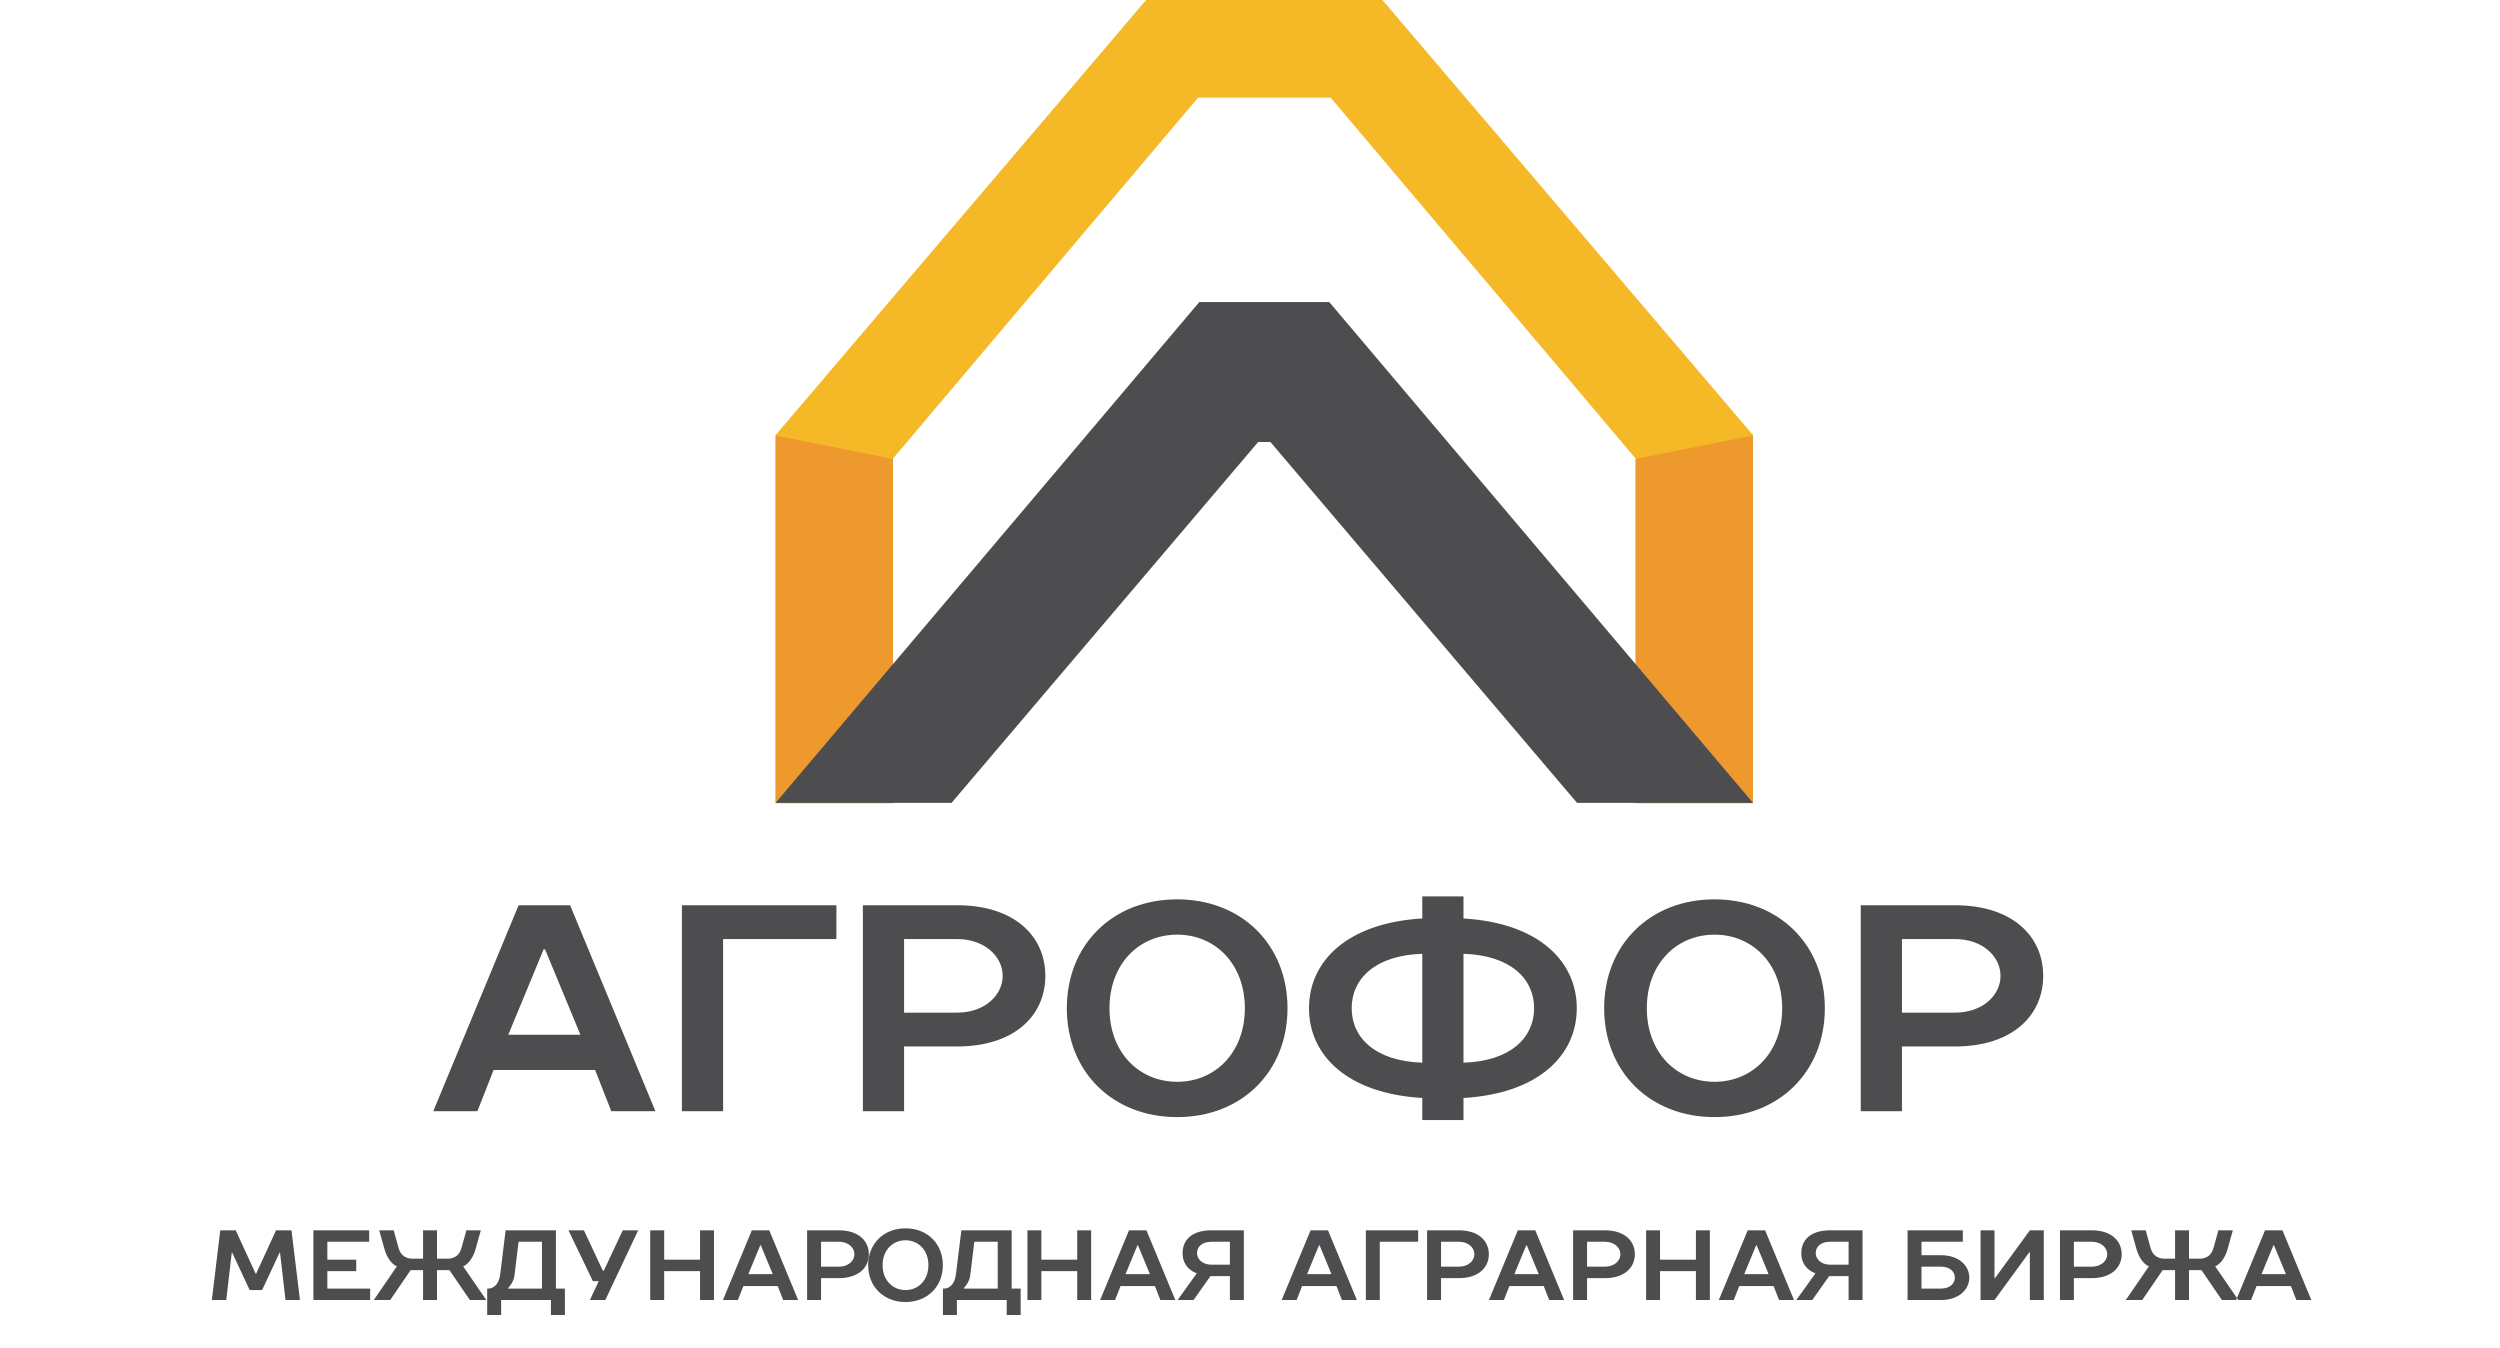
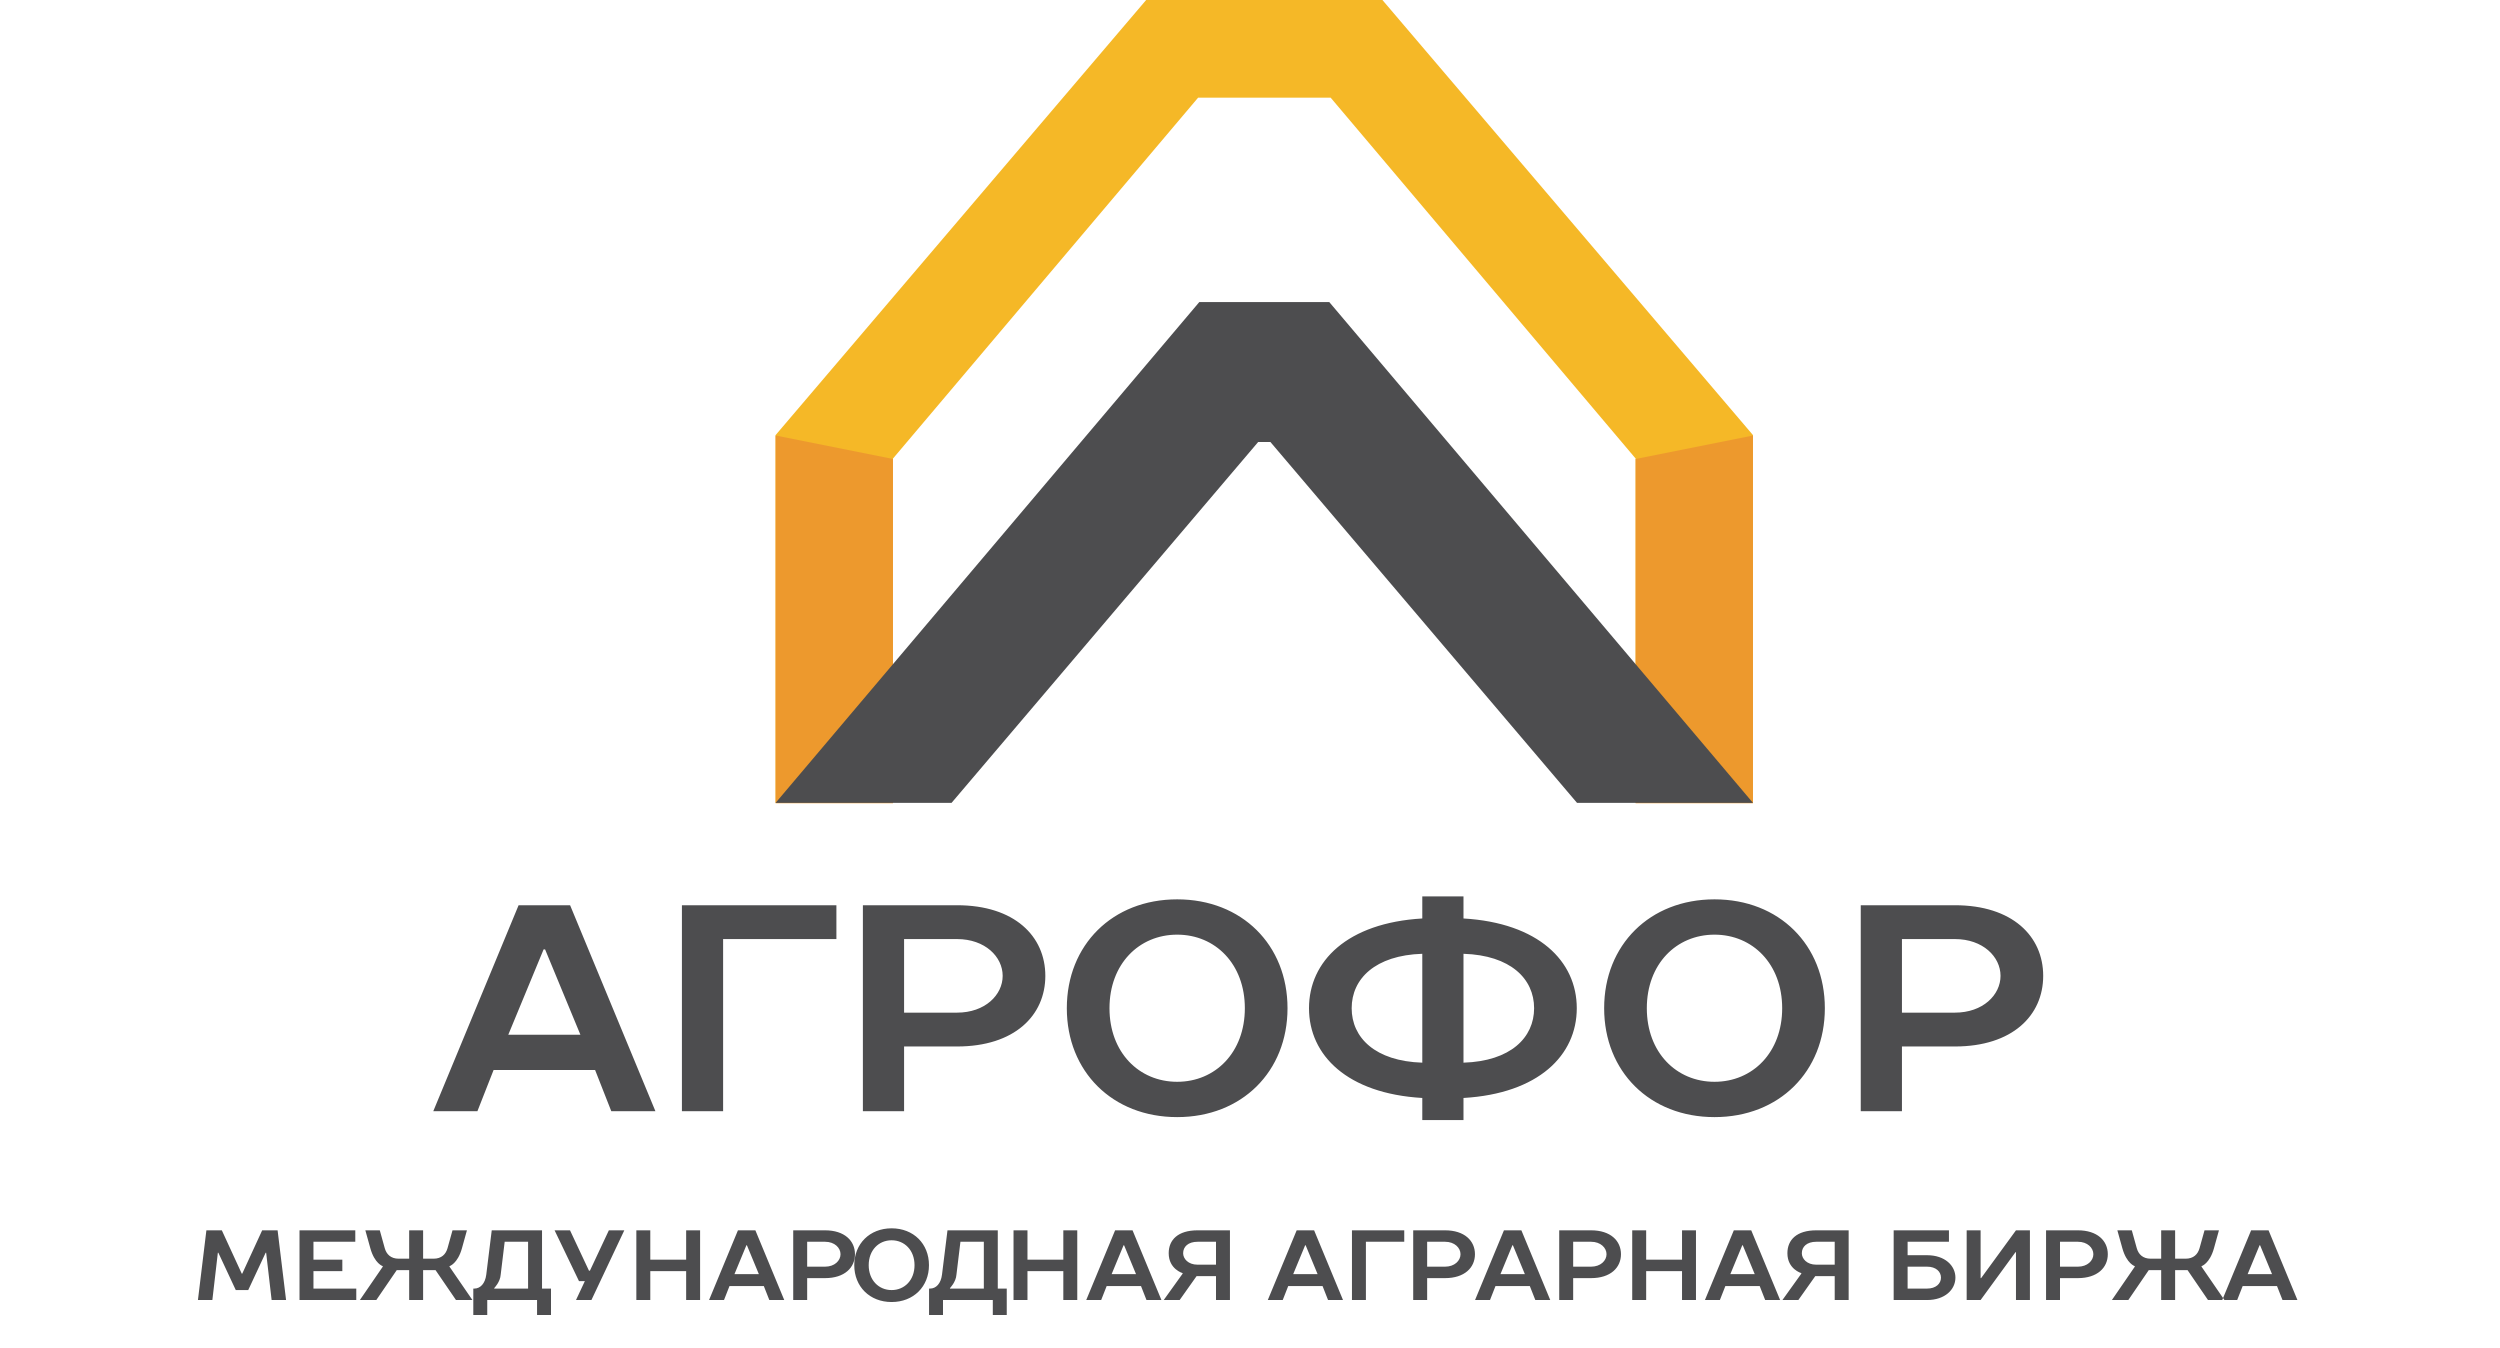
<svg xmlns="http://www.w3.org/2000/svg" width="180px" height="97px" viewBox="0 0 180 97" version="1.1">
  <defs />
  <g id="Page-1" stroke="none" stroke-width="1" fill="none" fill-rule="evenodd">
    <g id="text" transform="translate(7, 64)" fill="#4D4D4F">
      <path d="M34.047,1.177 L30.339,1.177 L24.195,16.008 L27.373,16.008 L28.538,13.042 L35.848,13.042 L37.013,16.008 L40.191,16.008 L34.047,1.177 Z M32.14,4.355 L32.246,4.355 L34.788,10.499 L29.597,10.499 L32.14,4.355 Z M42.098,16.008 L45.064,16.008 L45.064,3.613 L53.221,3.613 L53.221,1.177 L42.098,1.177 L42.098,16.008 Z M55.128,1.177 L55.128,16.008 L58.094,16.008 L58.094,11.347 L61.908,11.347 C66.04,11.347 68.264,9.122 68.264,6.262 C68.264,3.401 66.04,1.177 61.908,1.177 L55.128,1.177 Z M61.908,3.613 C63.921,3.613 65.192,4.884 65.192,6.262 C65.192,7.639 63.921,8.91 61.908,8.91 L58.094,8.91 L58.094,3.613 L61.908,3.613 Z M69.811,8.592 C69.811,13.148 73.095,16.432 77.756,16.432 C82.417,16.432 85.701,13.148 85.701,8.592 C85.701,4.037 82.417,0.753 77.756,0.753 C73.095,0.753 69.811,4.037 69.811,8.592 L69.811,8.592 Z M82.629,8.592 C82.629,11.77 80.51,13.889 77.756,13.889 C75.002,13.889 72.883,11.77 72.883,8.592 C72.883,5.414 75.002,3.295 77.756,3.295 C80.51,3.295 82.629,5.414 82.629,8.592 L82.629,8.592 Z M98.371,0.541 L95.405,0.541 L95.405,2.13 C90.002,2.448 87.248,5.202 87.248,8.592 C87.248,11.982 90.002,14.737 95.405,15.054 L95.405,16.643 L98.371,16.643 L98.371,15.054 C103.774,14.737 106.528,11.982 106.528,8.592 C106.528,5.202 103.774,2.448 98.371,2.13 L98.371,0.541 Z M98.371,4.673 C101.761,4.779 103.456,6.474 103.456,8.592 C103.456,10.711 101.761,12.406 98.371,12.512 L98.371,4.673 Z M95.405,12.512 C92.015,12.406 90.32,10.711 90.32,8.592 C90.32,6.474 92.015,4.779 95.405,4.673 L95.405,12.512 Z M108.499,8.592 C108.499,13.148 111.783,16.432 116.444,16.432 C121.105,16.432 124.389,13.148 124.389,8.592 C124.389,4.037 121.105,0.753 116.444,0.753 C111.783,0.753 108.499,4.037 108.499,8.592 L108.499,8.592 Z M121.317,8.592 C121.317,11.77 119.198,13.889 116.444,13.889 C113.69,13.889 111.571,11.77 111.571,8.592 C111.571,5.414 113.69,3.295 116.444,3.295 C119.198,3.295 121.317,5.414 121.317,8.592 L121.317,8.592 Z M126.974,1.177 L126.974,16.008 L129.94,16.008 L129.94,11.347 L133.754,11.347 C137.886,11.347 140.11,9.122 140.11,6.262 C140.11,3.401 137.886,1.177 133.754,1.177 L126.974,1.177 Z M133.754,3.613 C135.767,3.613 137.038,4.884 137.038,6.262 C137.038,7.639 135.767,8.91 133.754,8.91 L129.94,8.91 L129.94,3.613 L133.754,3.613 Z" id="АГРОФОР" />
-       <path d="M11.872,28.885 L13.127,26.196 L13.163,26.196 L13.557,29.602 L14.597,29.602 L13.987,24.583 L12.876,24.583 L11.442,27.702 L11.406,27.702 L9.972,24.583 L8.86,24.583 L8.251,29.602 L9.29,29.602 L9.685,26.196 L9.721,26.196 L10.976,28.885 L11.872,28.885 Z M15.565,29.602 L19.652,29.602 L19.652,28.778 L16.569,28.778 L16.569,27.523 L18.648,27.523 L18.648,26.698 L16.569,26.698 L16.569,25.407 L19.581,25.407 L19.581,24.583 L15.565,24.583 L15.565,29.602 Z M21.345,24.583 L20.305,24.583 L20.664,25.873 C20.972,26.985 21.56,27.164 21.56,27.164 L21.56,27.2 L19.911,29.602 L21.094,29.602 L22.564,27.451 L23.46,27.451 L23.46,29.602 L24.464,29.602 L24.464,27.451 L25.361,27.451 L26.831,29.602 L28.014,29.602 L26.364,27.2 L26.364,27.164 C26.364,27.164 26.953,26.985 27.261,25.873 L27.619,24.583 L26.58,24.583 L26.221,25.873 C26.099,26.304 25.791,26.626 25.217,26.626 L24.464,26.626 L24.464,24.583 L23.46,24.583 L23.46,26.626 L22.707,26.626 C22.134,26.626 21.825,26.304 21.703,25.873 L21.345,24.583 Z M29.405,24.583 L29.011,27.774 C28.932,28.419 28.58,28.778 28.15,28.778 L28.078,28.778 L28.078,30.678 L29.082,30.678 L29.082,29.602 L32.668,29.602 L32.668,30.678 L33.672,30.678 L33.672,28.778 L33.026,28.778 L33.026,24.583 L29.405,24.583 Z M30.05,27.774 L30.337,25.407 L32.022,25.407 L32.022,28.778 L29.584,28.778 L29.584,28.742 C29.584,28.742 30.015,28.312 30.05,27.774 L30.05,27.774 Z M35.472,29.602 L36.583,29.602 L38.95,24.583 L37.838,24.583 L36.476,27.487 L36.404,27.487 L35.041,24.583 L33.93,24.583 L35.687,28.24 L36.11,28.24 L35.472,29.602 Z M43.403,24.583 L43.403,26.698 L40.821,26.698 L40.821,24.583 L39.817,24.583 L39.817,29.602 L40.821,29.602 L40.821,27.523 L43.403,27.523 L43.403,29.602 L44.407,29.602 L44.407,24.583 L43.403,24.583 Z M48.387,24.583 L47.132,24.583 L45.052,29.602 L46.128,29.602 L46.522,28.598 L48.996,28.598 L49.391,29.602 L50.466,29.602 L48.387,24.583 Z M47.741,25.658 L47.777,25.658 L48.638,27.738 L46.881,27.738 L47.741,25.658 Z M51.112,24.583 L51.112,29.602 L52.116,29.602 L52.116,28.025 L53.406,28.025 C54.805,28.025 55.558,27.272 55.558,26.304 C55.558,25.336 54.805,24.583 53.406,24.583 L51.112,24.583 Z M53.406,25.407 C54.088,25.407 54.518,25.838 54.518,26.304 C54.518,26.77 54.088,27.2 53.406,27.2 L52.116,27.2 L52.116,25.407 L53.406,25.407 Z M55.507,27.092 C55.507,28.634 56.619,29.746 58.197,29.746 C59.774,29.746 60.886,28.634 60.886,27.092 C60.886,25.551 59.774,24.439 58.197,24.439 C56.619,24.439 55.507,25.551 55.507,27.092 L55.507,27.092 Z M59.846,27.092 C59.846,28.168 59.129,28.885 58.197,28.885 C57.264,28.885 56.547,28.168 56.547,27.092 C56.547,26.017 57.264,25.3 58.197,25.3 C59.129,25.3 59.846,26.017 59.846,27.092 L59.846,27.092 Z M62.219,24.583 L61.824,27.774 C61.745,28.419 61.394,28.778 60.964,28.778 L60.892,28.778 L60.892,30.678 L61.896,30.678 L61.896,29.602 L65.482,29.602 L65.482,30.678 L66.486,30.678 L66.486,28.778 L65.84,28.778 L65.84,24.583 L62.219,24.583 Z M62.864,27.774 L63.151,25.407 L64.836,25.407 L64.836,28.778 L62.398,28.778 L62.398,28.742 C62.398,28.742 62.828,28.312 62.864,27.774 L62.864,27.774 Z M70.559,24.583 L70.559,26.698 L67.978,26.698 L67.978,24.583 L66.974,24.583 L66.974,29.602 L67.978,29.602 L67.978,27.523 L70.559,27.523 L70.559,29.602 L71.563,29.602 L71.563,24.583 L70.559,24.583 Z M75.543,24.583 L74.288,24.583 L72.209,29.602 L73.284,29.602 L73.679,28.598 L76.153,28.598 L76.547,29.602 L77.623,29.602 L75.543,24.583 Z M74.898,25.658 L74.934,25.658 L75.794,27.738 L74.037,27.738 L74.898,25.658 Z M80.226,24.583 C78.82,24.583 78.146,25.264 78.146,26.232 C78.146,27.379 79.15,27.666 79.15,27.666 L79.15,27.702 L77.788,29.602 L78.935,29.602 L80.154,27.881 L81.552,27.881 L81.552,29.602 L82.556,29.602 L82.556,24.583 L80.226,24.583 Z M79.186,26.232 C79.186,25.766 79.545,25.407 80.226,25.407 L81.552,25.407 L81.552,27.057 L80.226,27.057 C79.545,27.057 79.186,26.626 79.186,26.232 L79.186,26.232 Z M88.616,24.583 L87.361,24.583 L85.281,29.602 L86.357,29.602 L86.751,28.598 L89.225,28.598 L89.62,29.602 L90.696,29.602 L88.616,24.583 Z M87.971,25.658 L88.006,25.658 L88.867,27.738 L87.11,27.738 L87.971,25.658 Z M91.341,29.602 L92.345,29.602 L92.345,25.407 L95.106,25.407 L95.106,24.583 L91.341,24.583 L91.341,29.602 Z M95.751,24.583 L95.751,29.602 L96.755,29.602 L96.755,28.025 L98.046,28.025 C99.444,28.025 100.197,27.272 100.197,26.304 C100.197,25.336 99.444,24.583 98.046,24.583 L95.751,24.583 Z M98.046,25.407 C98.727,25.407 99.157,25.838 99.157,26.304 C99.157,26.77 98.727,27.2 98.046,27.2 L96.755,27.2 L96.755,25.407 L98.046,25.407 Z M103.539,24.583 L102.284,24.583 L100.204,29.602 L101.28,29.602 L101.674,28.598 L104.148,28.598 L104.543,29.602 L105.618,29.602 L103.539,24.583 Z M102.893,25.658 L102.929,25.658 L103.79,27.738 L102.033,27.738 L102.893,25.658 Z M106.264,24.583 L106.264,29.602 L107.268,29.602 L107.268,28.025 L108.558,28.025 C109.957,28.025 110.71,27.272 110.71,26.304 C110.71,25.336 109.957,24.583 108.558,24.583 L106.264,24.583 Z M108.558,25.407 C109.24,25.407 109.67,25.838 109.67,26.304 C109.67,26.77 109.24,27.2 108.558,27.2 L107.268,27.2 L107.268,25.407 L108.558,25.407 Z M115.106,24.583 L115.106,26.698 L112.524,26.698 L112.524,24.583 L111.52,24.583 L111.52,29.602 L112.524,29.602 L112.524,27.523 L115.106,27.523 L115.106,29.602 L116.11,29.602 L116.11,24.583 L115.106,24.583 Z M120.089,24.583 L118.835,24.583 L116.755,29.602 L117.831,29.602 L118.225,28.598 L120.699,28.598 L121.093,29.602 L122.169,29.602 L120.089,24.583 Z M119.444,25.658 L119.48,25.658 L120.34,27.738 L118.584,27.738 L119.444,25.658 Z M124.772,24.583 C123.367,24.583 122.693,25.264 122.693,26.232 C122.693,27.379 123.696,27.666 123.696,27.666 L123.696,27.702 L122.334,29.602 L123.481,29.602 L124.7,27.881 L126.099,27.881 L126.099,29.602 L127.103,29.602 L127.103,24.583 L124.772,24.583 Z M123.732,26.232 C123.732,25.766 124.091,25.407 124.772,25.407 L126.099,25.407 L126.099,27.057 L124.772,27.057 C124.091,27.057 123.732,26.626 123.732,26.232 L123.732,26.232 Z M131.348,28.778 L131.348,27.2 L132.746,27.2 C133.392,27.2 133.75,27.559 133.75,27.989 C133.75,28.419 133.392,28.778 132.746,28.778 L131.348,28.778 Z M134.79,27.989 C134.79,27.128 134.037,26.375 132.746,26.375 L131.348,26.375 L131.348,25.407 L134.324,25.407 L134.324,24.583 L130.344,24.583 L130.344,29.602 L132.746,29.602 C134.037,29.602 134.79,28.849 134.79,27.989 L134.79,27.989 Z M136.604,29.602 L139.114,26.16 L139.15,26.16 L139.15,29.602 L140.154,29.602 L140.154,24.583 L139.15,24.583 L136.64,28.025 L136.604,28.025 L136.604,24.583 L135.6,24.583 L135.6,29.602 L136.604,29.602 Z M141.316,24.583 L141.316,29.602 L142.32,29.602 L142.32,28.025 L143.61,28.025 C145.009,28.025 145.762,27.272 145.762,26.304 C145.762,25.336 145.009,24.583 143.61,24.583 L141.316,24.583 Z M143.61,25.407 C144.292,25.407 144.722,25.838 144.722,26.304 C144.722,26.77 144.292,27.2 143.61,27.2 L142.32,27.2 L142.32,25.407 L143.61,25.407 Z M147.49,24.583 L146.45,24.583 L146.809,25.873 C147.117,26.985 147.705,27.164 147.705,27.164 L147.705,27.2 L146.056,29.602 L147.239,29.602 L148.709,27.451 L149.605,27.451 L149.605,29.602 L150.609,29.602 L150.609,27.451 L151.506,27.451 L152.976,29.602 L154.159,29.602 L152.51,27.2 L152.51,27.164 C152.51,27.164 153.098,26.985 153.406,25.873 L153.764,24.583 L152.725,24.583 L152.366,25.873 C152.244,26.304 151.936,26.626 151.362,26.626 L150.609,26.626 L150.609,24.583 L149.605,24.583 L149.605,26.626 L148.852,26.626 C148.279,26.626 147.97,26.304 147.848,25.873 L147.49,24.583 Z M157.336,24.583 L156.081,24.583 L154.001,29.602 L155.077,29.602 L155.471,28.598 L157.945,28.598 L158.34,29.602 L159.415,29.602 L157.336,24.583 Z M156.69,25.658 L156.726,25.658 L157.587,27.738 L155.83,27.738 L156.69,25.658 Z" id="Международная-аграрная-биржа" />
+       <path d="M10.872,28.885 L12.127,26.196 L12.163,26.196 L12.557,29.602 L13.597,29.602 L12.987,24.583 L11.876,24.583 L10.442,27.702 L10.406,27.702 L8.972,24.583 L7.86,24.583 L7.251,29.602 L8.29,29.602 L8.685,26.196 L8.721,26.196 L9.976,28.885 L10.872,28.885 Z M14.565,29.602 L18.652,29.602 L18.652,28.778 L15.569,28.778 L15.569,27.523 L17.648,27.523 L17.648,26.698 L15.569,26.698 L15.569,25.407 L18.581,25.407 L18.581,24.583 L14.565,24.583 L14.565,29.602 Z M20.345,24.583 L19.305,24.583 L19.664,25.873 C19.972,26.985 20.56,27.164 20.56,27.164 L20.56,27.2 L18.911,29.602 L20.094,29.602 L21.564,27.451 L22.46,27.451 L22.46,29.602 L23.464,29.602 L23.464,27.451 L24.361,27.451 L25.831,29.602 L27.014,29.602 L25.364,27.2 L25.364,27.164 C25.364,27.164 25.953,26.985 26.261,25.873 L26.619,24.583 L25.58,24.583 L25.221,25.873 C25.099,26.304 24.791,26.626 24.217,26.626 L23.464,26.626 L23.464,24.583 L22.46,24.583 L22.46,26.626 L21.707,26.626 C21.134,26.626 20.825,26.304 20.703,25.873 L20.345,24.583 Z M28.405,24.583 L28.011,27.774 C27.932,28.419 27.58,28.778 27.15,28.778 L27.078,28.778 L27.078,30.678 L28.082,30.678 L28.082,29.602 L31.668,29.602 L31.668,30.678 L32.672,30.678 L32.672,28.778 L32.026,28.778 L32.026,24.583 L28.405,24.583 Z M29.05,27.774 L29.337,25.407 L31.022,25.407 L31.022,28.778 L28.584,28.778 L28.584,28.742 C28.584,28.742 29.015,28.312 29.05,27.774 L29.05,27.774 Z M34.472,29.602 L35.583,29.602 L37.95,24.583 L36.838,24.583 L35.476,27.487 L35.404,27.487 L34.041,24.583 L32.93,24.583 L34.687,28.24 L35.11,28.24 L34.472,29.602 Z M42.403,24.583 L42.403,26.698 L39.821,26.698 L39.821,24.583 L38.817,24.583 L38.817,29.602 L39.821,29.602 L39.821,27.523 L42.403,27.523 L42.403,29.602 L43.407,29.602 L43.407,24.583 L42.403,24.583 Z M47.387,24.583 L46.132,24.583 L44.052,29.602 L45.128,29.602 L45.522,28.598 L47.996,28.598 L48.391,29.602 L49.466,29.602 L47.387,24.583 Z M46.741,25.658 L46.777,25.658 L47.638,27.738 L45.881,27.738 L46.741,25.658 Z M50.112,24.583 L50.112,29.602 L51.116,29.602 L51.116,28.025 L52.406,28.025 C53.805,28.025 54.558,27.272 54.558,26.304 C54.558,25.336 53.805,24.583 52.406,24.583 L50.112,24.583 Z M52.406,25.407 C53.088,25.407 53.518,25.838 53.518,26.304 C53.518,26.77 53.088,27.2 52.406,27.2 L51.116,27.2 L51.116,25.407 L52.406,25.407 Z M54.507,27.092 C54.507,28.634 55.619,29.746 57.197,29.746 C58.774,29.746 59.886,28.634 59.886,27.092 C59.886,25.551 58.774,24.439 57.197,24.439 C55.619,24.439 54.507,25.551 54.507,27.092 L54.507,27.092 Z M58.846,27.092 C58.846,28.168 58.129,28.885 57.197,28.885 C56.264,28.885 55.547,28.168 55.547,27.092 C55.547,26.017 56.264,25.3 57.197,25.3 C58.129,25.3 58.846,26.017 58.846,27.092 L58.846,27.092 Z M61.219,24.583 L60.824,27.774 C60.745,28.419 60.394,28.778 59.964,28.778 L59.892,28.778 L59.892,30.678 L60.896,30.678 L60.896,29.602 L64.482,29.602 L64.482,30.678 L65.486,30.678 L65.486,28.778 L64.84,28.778 L64.84,24.583 L61.219,24.583 Z M61.864,27.774 L62.151,25.407 L63.836,25.407 L63.836,28.778 L61.398,28.778 L61.398,28.742 C61.398,28.742 61.828,28.312 61.864,27.774 L61.864,27.774 Z M69.559,24.583 L69.559,26.698 L66.978,26.698 L66.978,24.583 L65.974,24.583 L65.974,29.602 L66.978,29.602 L66.978,27.523 L69.559,27.523 L69.559,29.602 L70.563,29.602 L70.563,24.583 L69.559,24.583 Z M74.543,24.583 L73.288,24.583 L71.209,29.602 L72.284,29.602 L72.679,28.598 L75.153,28.598 L75.547,29.602 L76.623,29.602 L74.543,24.583 Z M73.898,25.658 L73.934,25.658 L74.794,27.738 L73.037,27.738 L73.898,25.658 Z M79.226,24.583 C77.82,24.583 77.146,25.264 77.146,26.232 C77.146,27.379 78.15,27.666 78.15,27.666 L78.15,27.702 L76.788,29.602 L77.935,29.602 L79.154,27.881 L80.552,27.881 L80.552,29.602 L81.556,29.602 L81.556,24.583 L79.226,24.583 Z M78.186,26.232 C78.186,25.766 78.545,25.407 79.226,25.407 L80.552,25.407 L80.552,27.057 L79.226,27.057 C78.545,27.057 78.186,26.626 78.186,26.232 L78.186,26.232 Z M87.616,24.583 L86.361,24.583 L84.281,29.602 L85.357,29.602 L85.751,28.598 L88.225,28.598 L88.62,29.602 L89.696,29.602 L87.616,24.583 Z M86.971,25.658 L87.006,25.658 L87.867,27.738 L86.11,27.738 L86.971,25.658 Z M90.341,29.602 L91.345,29.602 L91.345,25.407 L94.106,25.407 L94.106,24.583 L90.341,24.583 L90.341,29.602 Z M94.751,24.583 L94.751,29.602 L95.755,29.602 L95.755,28.025 L97.046,28.025 C98.444,28.025 99.197,27.272 99.197,26.304 C99.197,25.336 98.444,24.583 97.046,24.583 L94.751,24.583 Z M97.046,25.407 C97.727,25.407 98.157,25.838 98.157,26.304 C98.157,26.77 97.727,27.2 97.046,27.2 L95.755,27.2 L95.755,25.407 L97.046,25.407 Z M102.539,24.583 L101.284,24.583 L99.204,29.602 L100.28,29.602 L100.674,28.598 L103.148,28.598 L103.543,29.602 L104.618,29.602 L102.539,24.583 Z M101.893,25.658 L101.929,25.658 L102.79,27.738 L101.033,27.738 L101.893,25.658 Z M105.264,24.583 L105.264,29.602 L106.268,29.602 L106.268,28.025 L107.558,28.025 C108.957,28.025 109.71,27.272 109.71,26.304 C109.71,25.336 108.957,24.583 107.558,24.583 L105.264,24.583 Z M107.558,25.407 C108.24,25.407 108.67,25.838 108.67,26.304 C108.67,26.77 108.24,27.2 107.558,27.2 L106.268,27.2 L106.268,25.407 L107.558,25.407 Z M114.106,24.583 L114.106,26.698 L111.524,26.698 L111.524,24.583 L110.52,24.583 L110.52,29.602 L111.524,29.602 L111.524,27.523 L114.106,27.523 L114.106,29.602 L115.11,29.602 L115.11,24.583 L114.106,24.583 Z M119.089,24.583 L117.835,24.583 L115.755,29.602 L116.831,29.602 L117.225,28.598 L119.699,28.598 L120.093,29.602 L121.169,29.602 L119.089,24.583 Z M118.444,25.658 L118.48,25.658 L119.34,27.738 L117.584,27.738 L118.444,25.658 Z M123.772,24.583 C122.367,24.583 121.693,25.264 121.693,26.232 C121.693,27.379 122.696,27.666 122.696,27.666 L122.696,27.702 L121.334,29.602 L122.481,29.602 L123.7,27.881 L125.099,27.881 L125.099,29.602 L126.103,29.602 L126.103,24.583 L123.772,24.583 Z M122.732,26.232 C122.732,25.766 123.091,25.407 123.772,25.407 L125.099,25.407 L125.099,27.057 L123.772,27.057 C123.091,27.057 122.732,26.626 122.732,26.232 L122.732,26.232 Z M130.348,28.778 L130.348,27.2 L131.746,27.2 C132.392,27.2 132.75,27.559 132.75,27.989 C132.75,28.419 132.392,28.778 131.746,28.778 L130.348,28.778 Z M133.79,27.989 C133.79,27.128 133.037,26.375 131.746,26.375 L130.348,26.375 L130.348,25.407 L133.324,25.407 L133.324,24.583 L129.344,24.583 L129.344,29.602 L131.746,29.602 C133.037,29.602 133.79,28.849 133.79,27.989 L133.79,27.989 Z M135.604,29.602 L138.114,26.16 L138.15,26.16 L138.15,29.602 L139.154,29.602 L139.154,24.583 L138.15,24.583 L135.64,28.025 L135.604,28.025 L135.604,24.583 L134.6,24.583 L134.6,29.602 L135.604,29.602 Z M140.316,24.583 L140.316,29.602 L141.32,29.602 L141.32,28.025 L142.61,28.025 C144.009,28.025 144.762,27.272 144.762,26.304 C144.762,25.336 144.009,24.583 142.61,24.583 L140.316,24.583 Z M142.61,25.407 C143.292,25.407 143.722,25.838 143.722,26.304 C143.722,26.77 143.292,27.2 142.61,27.2 L141.32,27.2 L141.32,25.407 L142.61,25.407 Z M146.49,24.583 L145.45,24.583 L145.809,25.873 C146.117,26.985 146.705,27.164 146.705,27.164 L146.705,27.2 L145.056,29.602 L146.239,29.602 L147.709,27.451 L148.605,27.451 L148.605,29.602 L149.609,29.602 L149.609,27.451 L150.506,27.451 L151.976,29.602 L153.159,29.602 L151.51,27.2 L151.51,27.164 C151.51,27.164 152.098,26.985 152.406,25.873 L152.764,24.583 L151.725,24.583 L151.366,25.873 C151.244,26.304 150.936,26.626 150.362,26.626 L149.609,26.626 L149.609,24.583 L148.605,24.583 L148.605,26.626 L147.852,26.626 C147.279,26.626 146.97,26.304 146.848,25.873 L146.49,24.583 Z M156.336,24.583 L155.081,24.583 L153.001,29.602 L154.077,29.602 L154.471,28.598 L156.945,28.598 L157.34,29.602 L158.415,29.602 L156.336,24.583 Z M155.69,25.658 L155.726,25.658 L156.587,27.738 L154.83,27.738 L155.69,25.658 Z" id="Международная-аграрная-биржа" />
    </g>
    <g id="ЂЃ£Ѓ-†£аЃ" transform="translate(55, -1)">
      <path d="M44.119,0.513 L27.938,0.513 L0.843,32.326 L0.843,58.807 L9.293,58.807 L9.293,34.017 L31.262,8.034 L40.809,8.034 L62.767,34.017 L62.767,58.807 L71.214,58.807 L71.214,32.326 L44.119,0.513" id="Fill-1" fill="#F5B827" />
      <path d="M0.843,58.837 L9.293,58.837 L9.293,34.047 L0.843,32.356 L0.843,58.837" id="Fill-2" fill="#ED992D" />
      <path d="M71.214,58.837 L62.764,58.837 L62.764,34.047 L71.214,32.356 L71.214,58.837" id="Fill-3" fill="#ED992D" />
      <path d="M31.35,22.748 L0.843,58.807 L13.511,58.807 L35.588,32.824 L36.469,32.824 L58.546,58.807 L71.214,58.807 L40.707,22.748 L31.35,22.748" id="Fill-4" fill="#4D4D4F" />
    </g>
  </g>
</svg>
